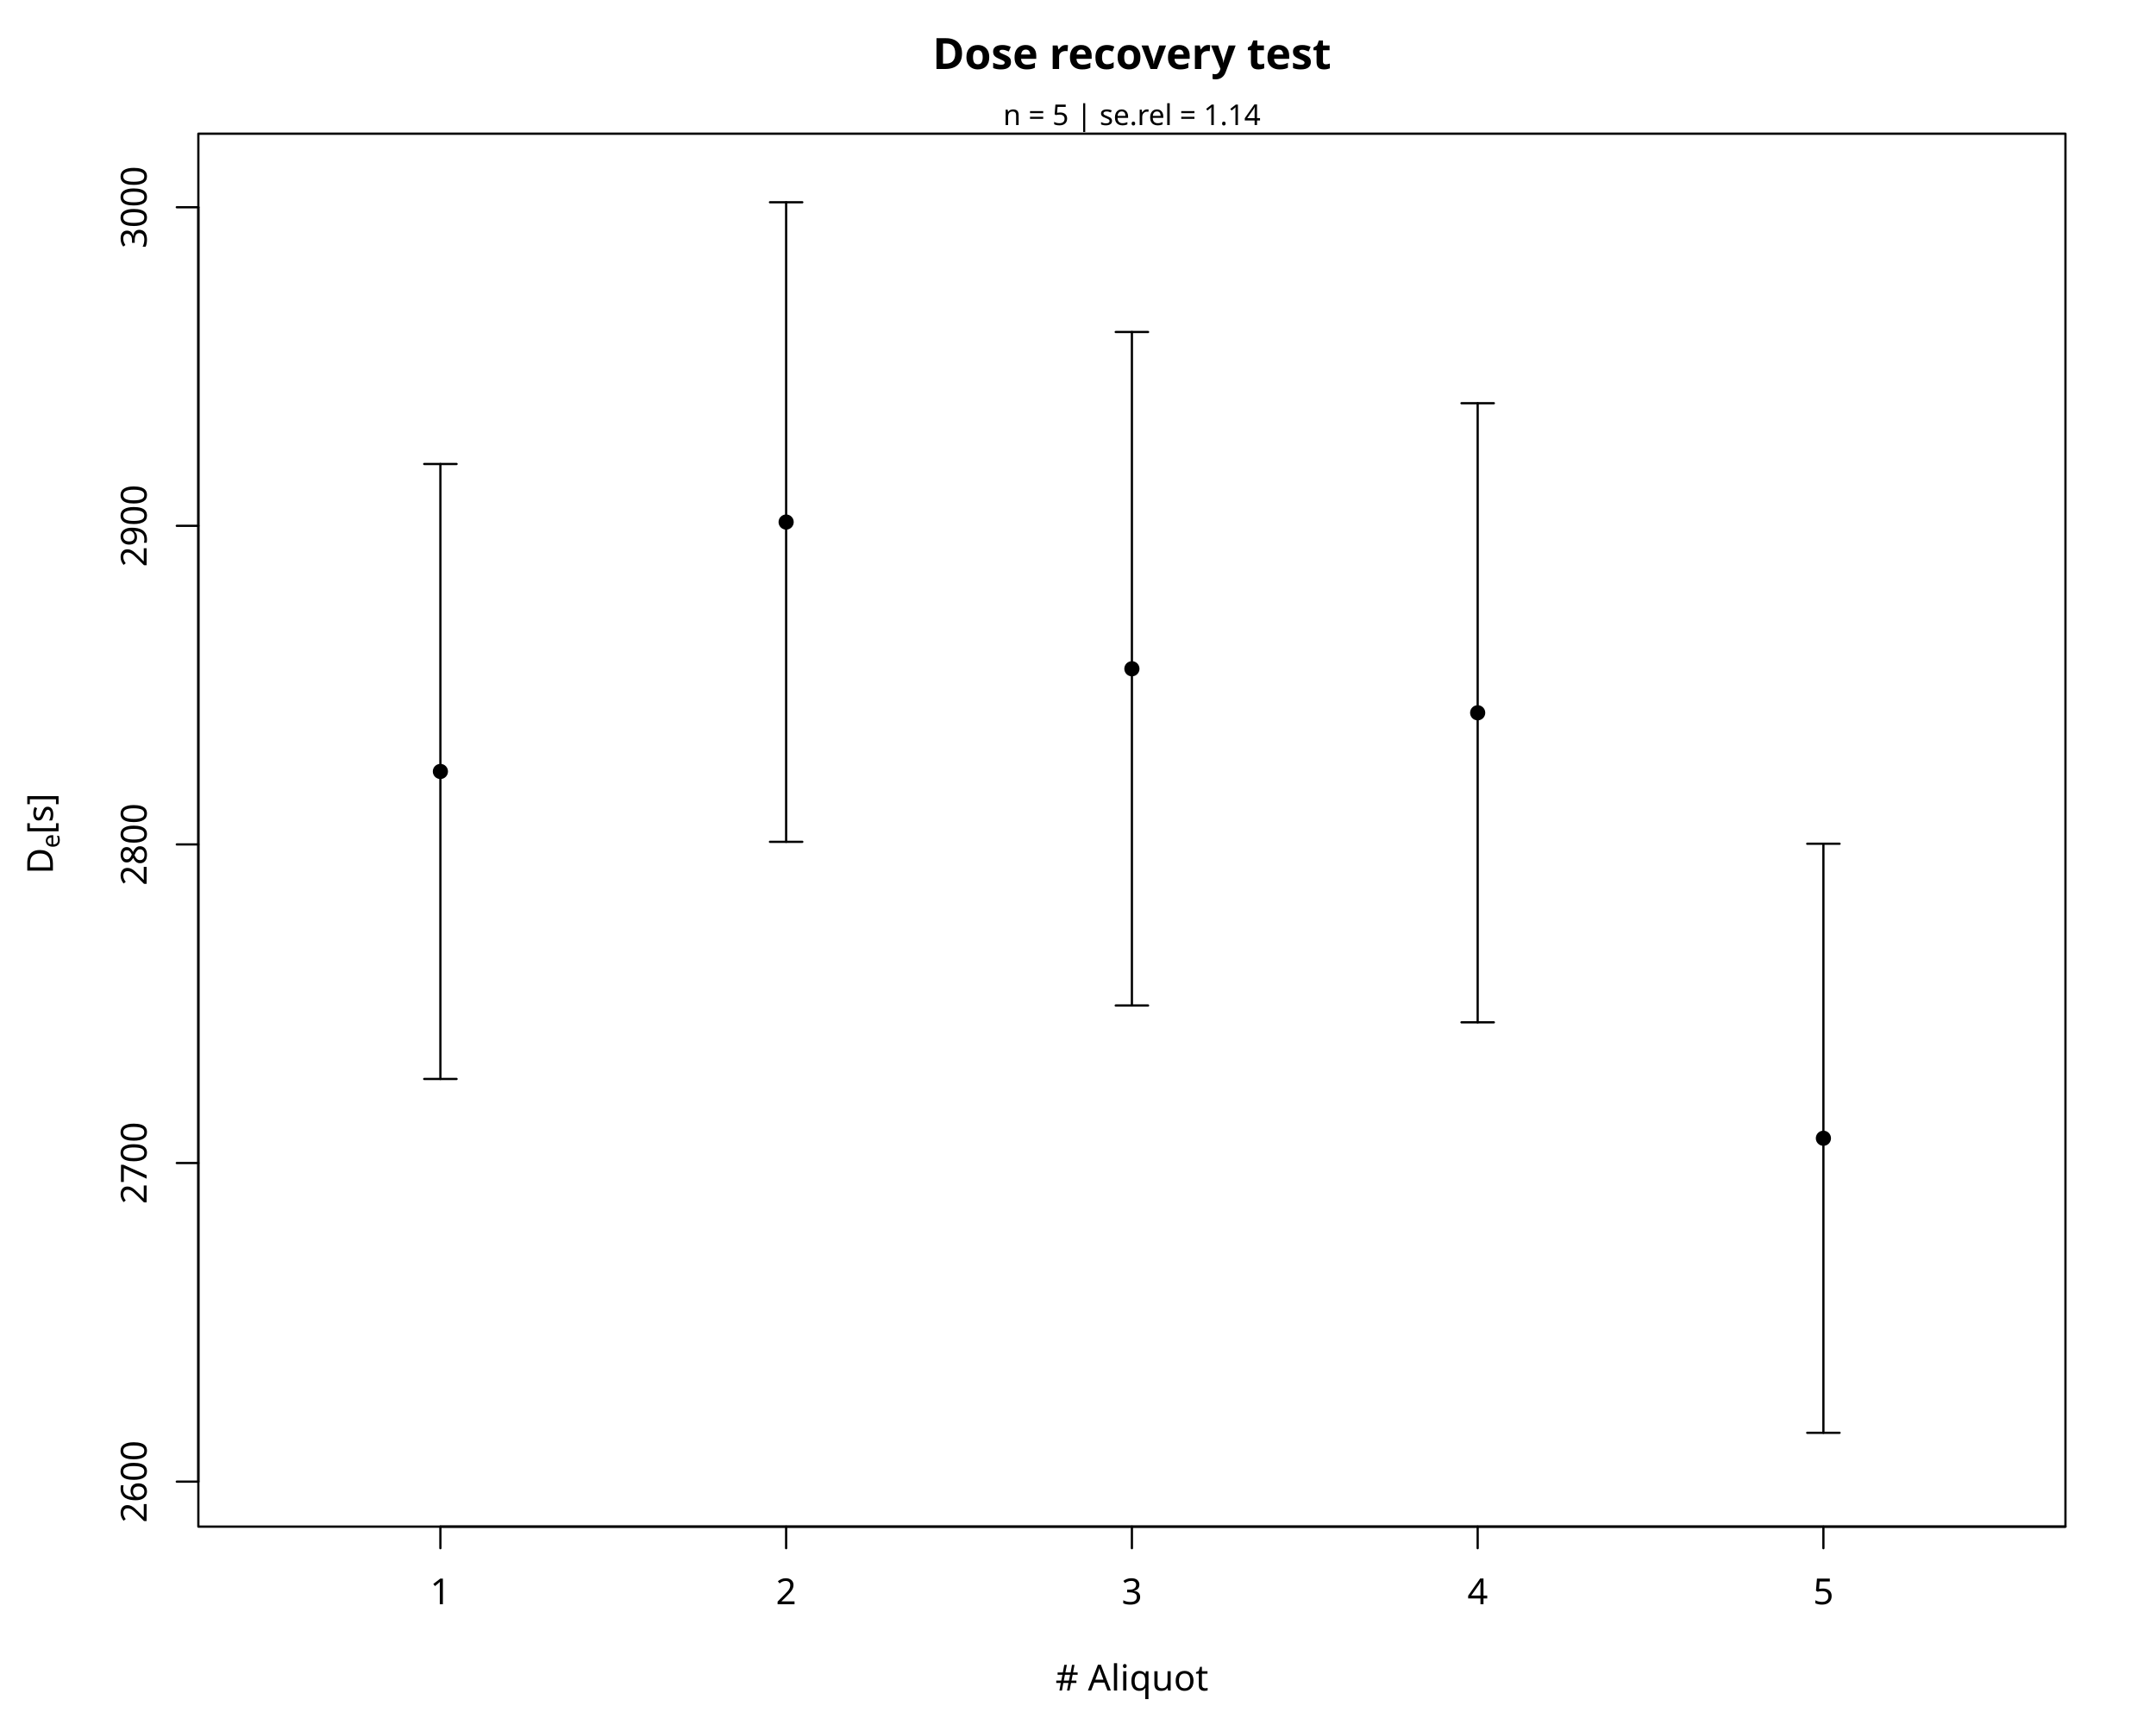
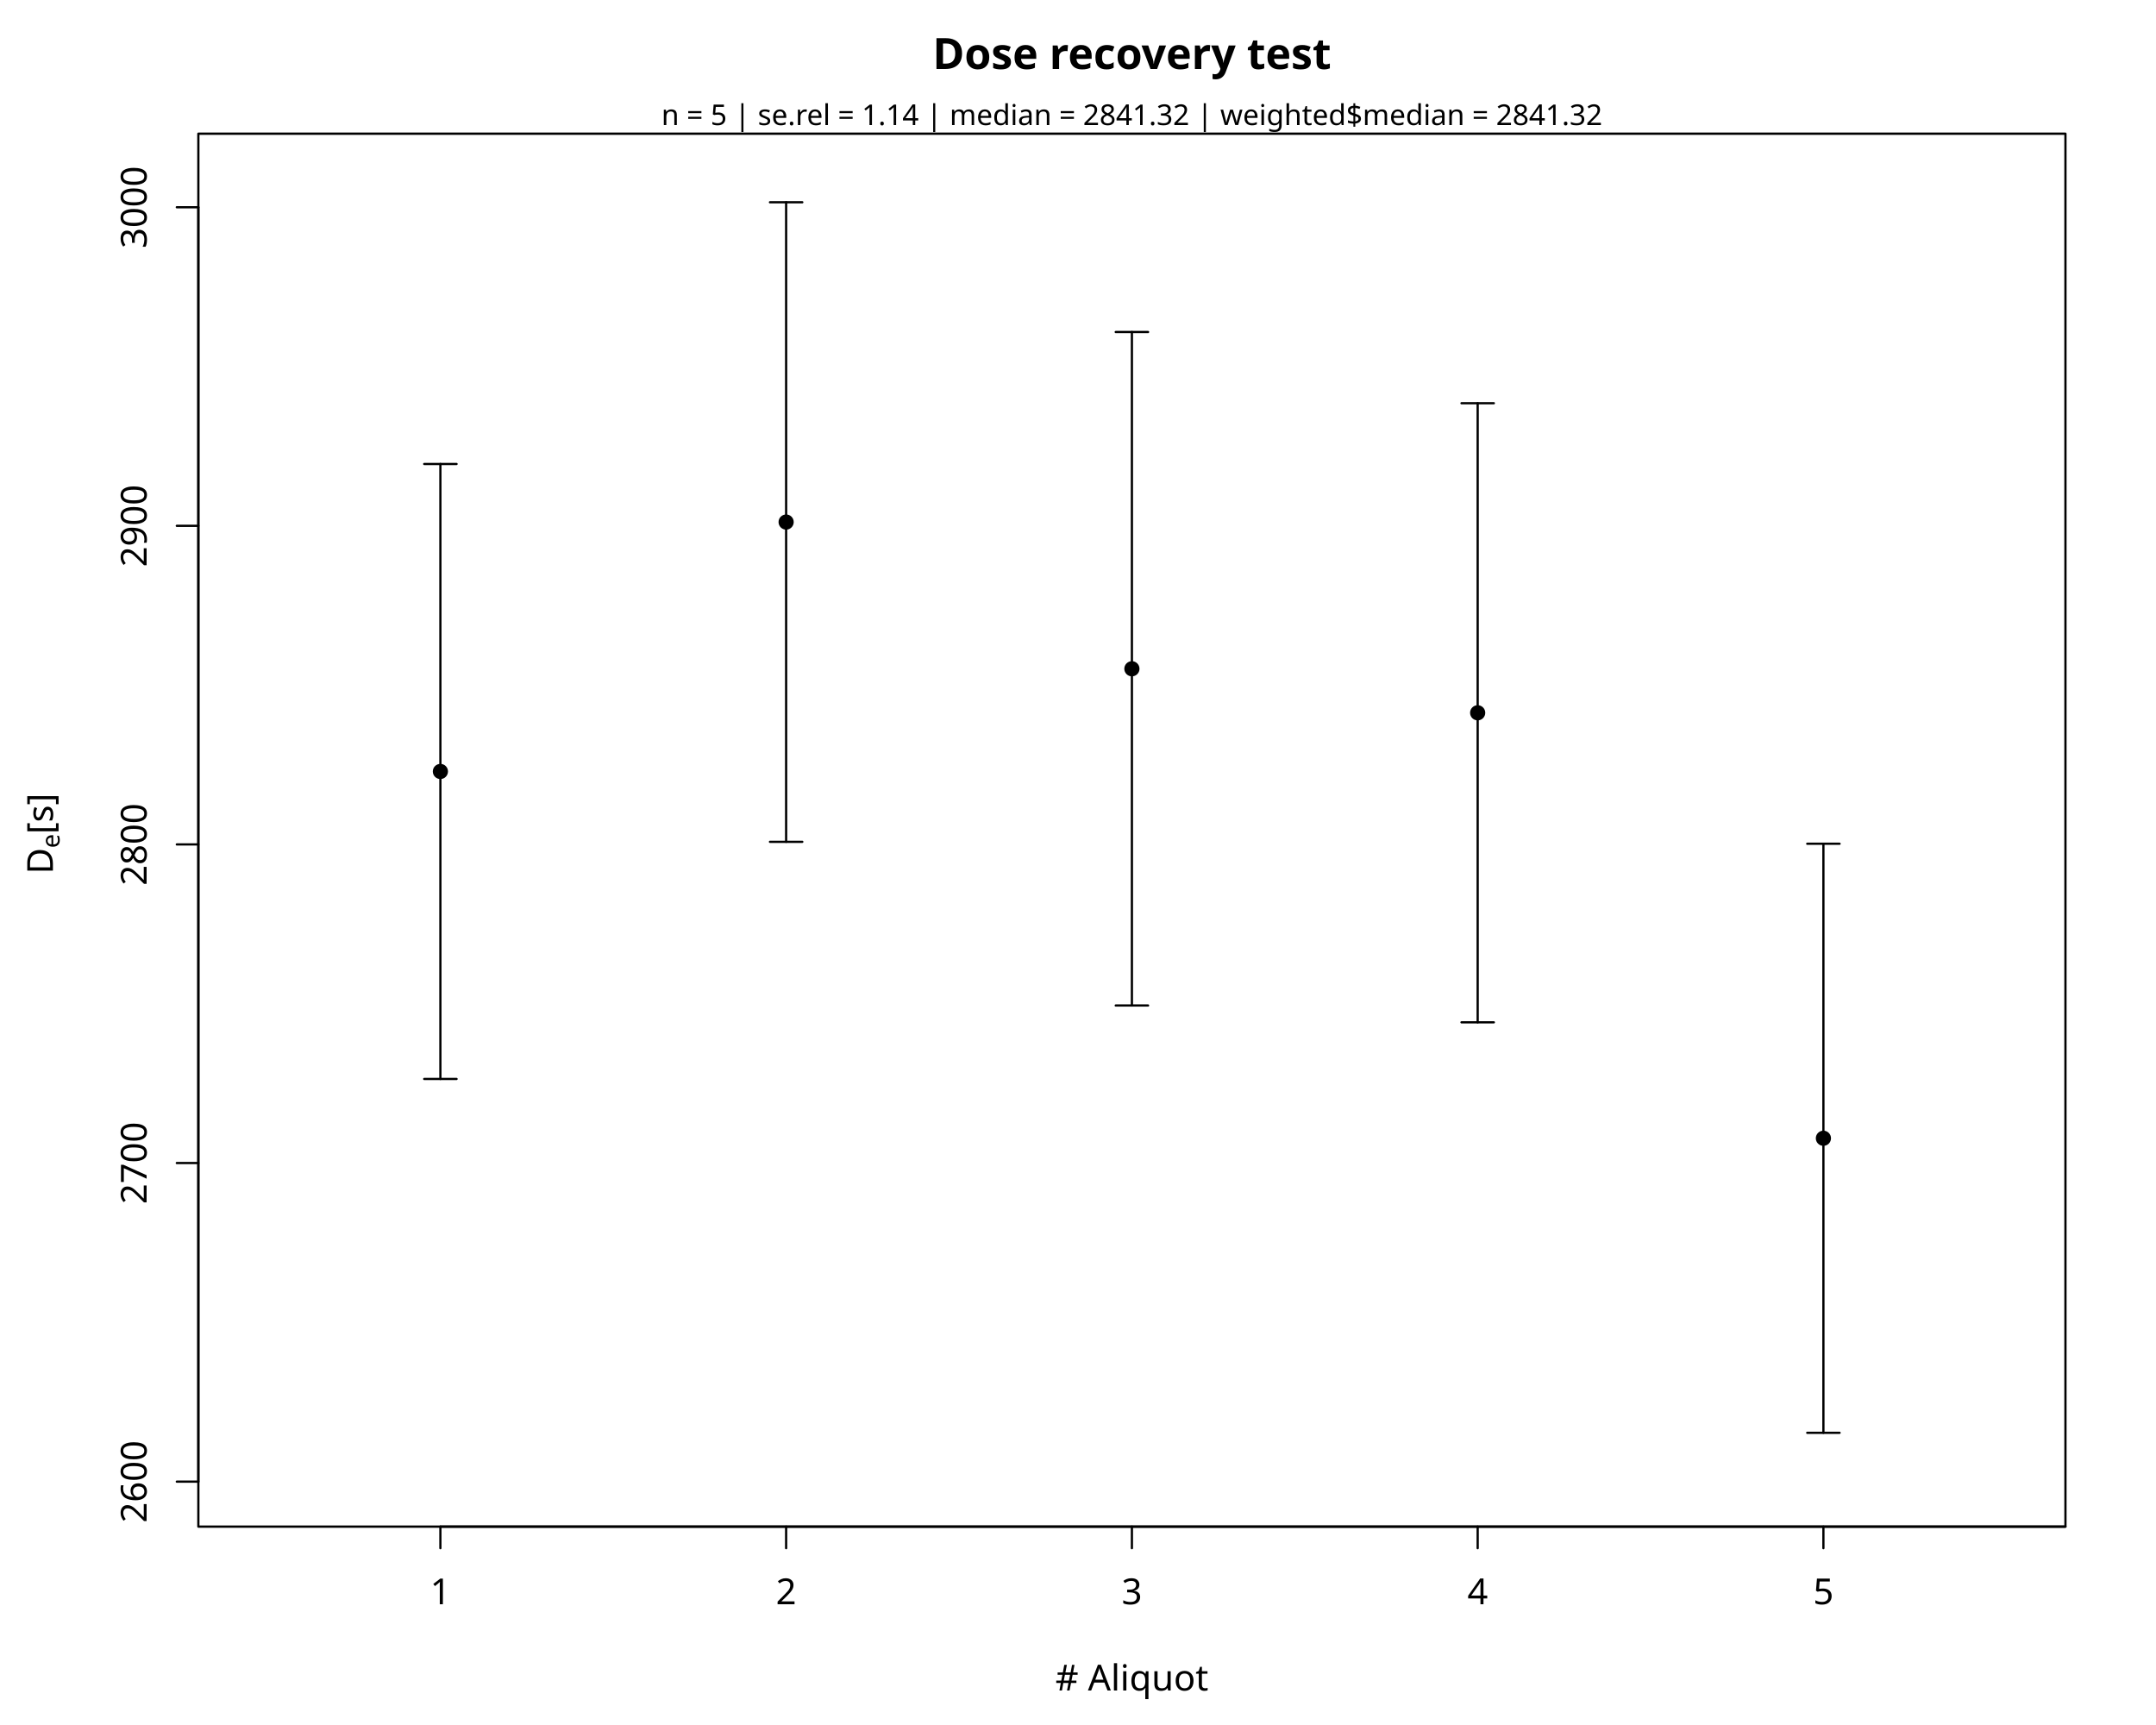
<svg xmlns="http://www.w3.org/2000/svg" class="svglite" data-engine-version="2.0" width="720.00pt" height="576.00pt" viewBox="0 0 720.00 576.00">
  <defs>
    <style type="text/css">
    .svglite line, .svglite polyline, .svglite polygon, .svglite path, .svglite rect, .svglite circle {
      fill: none;
      stroke: #000000;
      stroke-linecap: round;
      stroke-linejoin: round;
      stroke-miterlimit: 10.00;
    }
  </style>
  </defs>
  <rect width="100%" height="100%" style="stroke: none; fill: #FFFFFF;" />
  <defs>
    <clipPath id="cpMC4wMHw3MjAuMDB8MC4wMHw1NzYuMDA=">
      <rect x="0.00" y="0.00" width="720.00" height="576.00" />
    </clipPath>
  </defs>
  <g clip-path="url(#cpMC4wMHw3MjAuMDB8MC4wMHw1NzYuMDA=)">
    <line x1="66.24" y1="494.74" x2="66.24" y2="69.20" style="stroke-width: 0.75;" />
    <line x1="66.24" y1="494.74" x2="59.04" y2="494.74" style="stroke-width: 0.75;" />
    <line x1="66.24" y1="388.35" x2="59.04" y2="388.35" style="stroke-width: 0.75;" />
    <line x1="66.24" y1="281.97" x2="59.04" y2="281.97" style="stroke-width: 0.75;" />
    <line x1="66.24" y1="175.58" x2="59.04" y2="175.58" style="stroke-width: 0.75;" />
    <line x1="66.24" y1="69.20" x2="59.04" y2="69.20" style="stroke-width: 0.75;" />
    <text transform="translate(48.96,494.74) rotate(-90)" text-anchor="middle" style="font-size: 12.00px; font-family: sans;" textLength="26.70px" lengthAdjust="spacingAndGlyphs">2600</text>
    <text transform="translate(48.96,388.35) rotate(-90)" text-anchor="middle" style="font-size: 12.00px; font-family: sans;" textLength="26.70px" lengthAdjust="spacingAndGlyphs">2700</text>
    <text transform="translate(48.96,281.97) rotate(-90)" text-anchor="middle" style="font-size: 12.00px; font-family: sans;" textLength="26.70px" lengthAdjust="spacingAndGlyphs">2800</text>
    <text transform="translate(48.96,175.58) rotate(-90)" text-anchor="middle" style="font-size: 12.00px; font-family: sans;" textLength="26.70px" lengthAdjust="spacingAndGlyphs">2900</text>
    <text transform="translate(48.96,69.20) rotate(-90)" text-anchor="middle" style="font-size: 12.00px; font-family: sans;" textLength="26.70px" lengthAdjust="spacingAndGlyphs">3000</text>
    <polygon points="66.24,509.76 689.76,509.76 689.76,44.64 66.24,44.64 " style="stroke-width: 0.75; fill: none;" />
    <text x="378.00" y="564.48" text-anchor="middle" style="font-size: 12.00px; font-family: sans;" textLength="46.70px" lengthAdjust="spacingAndGlyphs"># Aliquot</text>
    <text transform="translate(17.67,291.87) rotate(-90)" style="font-size: 12.00px; font-family: sans;" textLength="8.67px" lengthAdjust="spacingAndGlyphs">D</text>
    <text transform="translate(19.89,283.20) rotate(-90)" style="font-size: 8.40px; font-family: sans;" textLength="4.67px" lengthAdjust="spacingAndGlyphs">e</text>
    <text transform="translate(17.67,278.53) rotate(-90)" style="font-size: 12.00px; font-family: sans;" textLength="16.01px" lengthAdjust="spacingAndGlyphs"> [s]</text>
    <line x1="147.07" y1="509.76" x2="689.76" y2="509.76" style="stroke-width: 0.75;" />
    <line x1="147.07" y1="509.76" x2="147.07" y2="516.96" style="stroke-width: 0.75;" />
    <line x1="262.53" y1="509.76" x2="262.53" y2="516.96" style="stroke-width: 0.75;" />
    <line x1="378.00" y1="509.76" x2="378.00" y2="516.96" style="stroke-width: 0.75;" />
    <line x1="493.47" y1="509.76" x2="493.47" y2="516.96" style="stroke-width: 0.75;" />
    <line x1="608.93" y1="509.76" x2="608.93" y2="516.96" style="stroke-width: 0.75;" />
    <text x="147.07" y="535.68" text-anchor="middle" style="font-size: 12.00px; font-family: sans;" textLength="6.67px" lengthAdjust="spacingAndGlyphs">1</text>
    <text x="262.53" y="535.68" text-anchor="middle" style="font-size: 12.00px; font-family: sans;" textLength="6.67px" lengthAdjust="spacingAndGlyphs">2</text>
    <text x="378.00" y="535.68" text-anchor="middle" style="font-size: 12.00px; font-family: sans;" textLength="6.67px" lengthAdjust="spacingAndGlyphs">3</text>
    <text x="493.47" y="535.68" text-anchor="middle" style="font-size: 12.00px; font-family: sans;" textLength="6.67px" lengthAdjust="spacingAndGlyphs">4</text>
    <text x="608.93" y="535.68" text-anchor="middle" style="font-size: 12.00px; font-family: sans;" textLength="6.67px" lengthAdjust="spacingAndGlyphs">5</text>
    <text x="378.00" y="23.04" text-anchor="middle" style="font-size: 14.40px; font-weight: bold; font-family: sans;" textLength="120.08px" lengthAdjust="spacingAndGlyphs">Dose recovery test</text>
  </g>
  <defs>
    <clipPath id="cpNjYuMjR8Njg5Ljc2fDQ0LjY0fDUwOS43Ng==">
      <rect x="66.24" y="44.64" width="623.52" height="465.12" />
    </clipPath>
  </defs>
  <g clip-path="url(#cpNjYuMjR8Njg5Ljc2fDQ0LjY0fDUwOS43Ng==)">
    <circle cx="147.07" cy="257.60" r="2.16" style="stroke-width: 0.75; fill: #000000;" />
    <circle cx="262.53" cy="174.32" r="2.16" style="stroke-width: 0.75; fill: #000000;" />
    <circle cx="378.00" cy="223.31" r="2.16" style="stroke-width: 0.75; fill: #000000;" />
    <circle cx="493.47" cy="238.01" r="2.16" style="stroke-width: 0.75; fill: #000000;" />
    <circle cx="608.93" cy="380.08" r="2.16" style="stroke-width: 0.75; fill: #000000;" />
    <line x1="147.07" y1="154.93" x2="147.07" y2="360.28" style="stroke-width: 0.75;" />
    <polyline points="152.47,154.93 147.07,154.93 141.67,154.93 " style="stroke-width: 0.75;" />
    <polyline points="141.67,360.28 147.07,360.28 152.47,360.28 " style="stroke-width: 0.75;" />
    <line x1="262.53" y1="67.54" x2="262.53" y2="281.09" style="stroke-width: 0.75;" />
    <polyline points="267.93,67.54 262.53,67.54 257.13,67.54 " style="stroke-width: 0.75;" />
    <polyline points="257.13,281.09 262.53,281.09 267.93,281.09 " style="stroke-width: 0.75;" />
    <line x1="378.00" y1="110.86" x2="378.00" y2="335.75" style="stroke-width: 0.75;" />
    <polyline points="383.40,110.86 378.00,110.86 372.60,110.86 " style="stroke-width: 0.75;" />
    <polyline points="372.60,335.75 378.00,335.75 383.40,335.75 " style="stroke-width: 0.75;" />
    <line x1="493.47" y1="134.64" x2="493.47" y2="341.37" style="stroke-width: 0.75;" />
    <polyline points="498.87,134.64 493.47,134.64 488.07,134.64 " style="stroke-width: 0.75;" />
    <polyline points="488.07,341.37 493.47,341.37 498.87,341.37 " style="stroke-width: 0.75;" />
    <line x1="608.93" y1="281.74" x2="608.93" y2="478.43" style="stroke-width: 0.75;" />
    <polyline points="614.33,281.74 608.93,281.74 603.53,281.74 " style="stroke-width: 0.75;" />
    <polyline points="603.53,478.43 608.93,478.43 614.33,478.43 " style="stroke-width: 0.75;" />
  </g>
  <g clip-path="url(#cpMC4wMHw3MjAuMDB8MC4wMHw1NzYuMDA=)">
-     <text x="378.00" y="41.76" text-anchor="middle" style="font-size: 9.60px; font-family: sans;" textLength="82.56px" lengthAdjust="spacingAndGlyphs">n = 5 | se.rel = 1.14</text>
+     <text x="378.00" y="41.76" text-anchor="middle" style="font-size: 9.60px; font-family: sans;" textLength="296.26px" lengthAdjust="spacingAndGlyphs">n = 5 | se.rel = 1.14 | median = 2841.32 | weighted$median = 2841.32</text>
  </g>
</svg>
